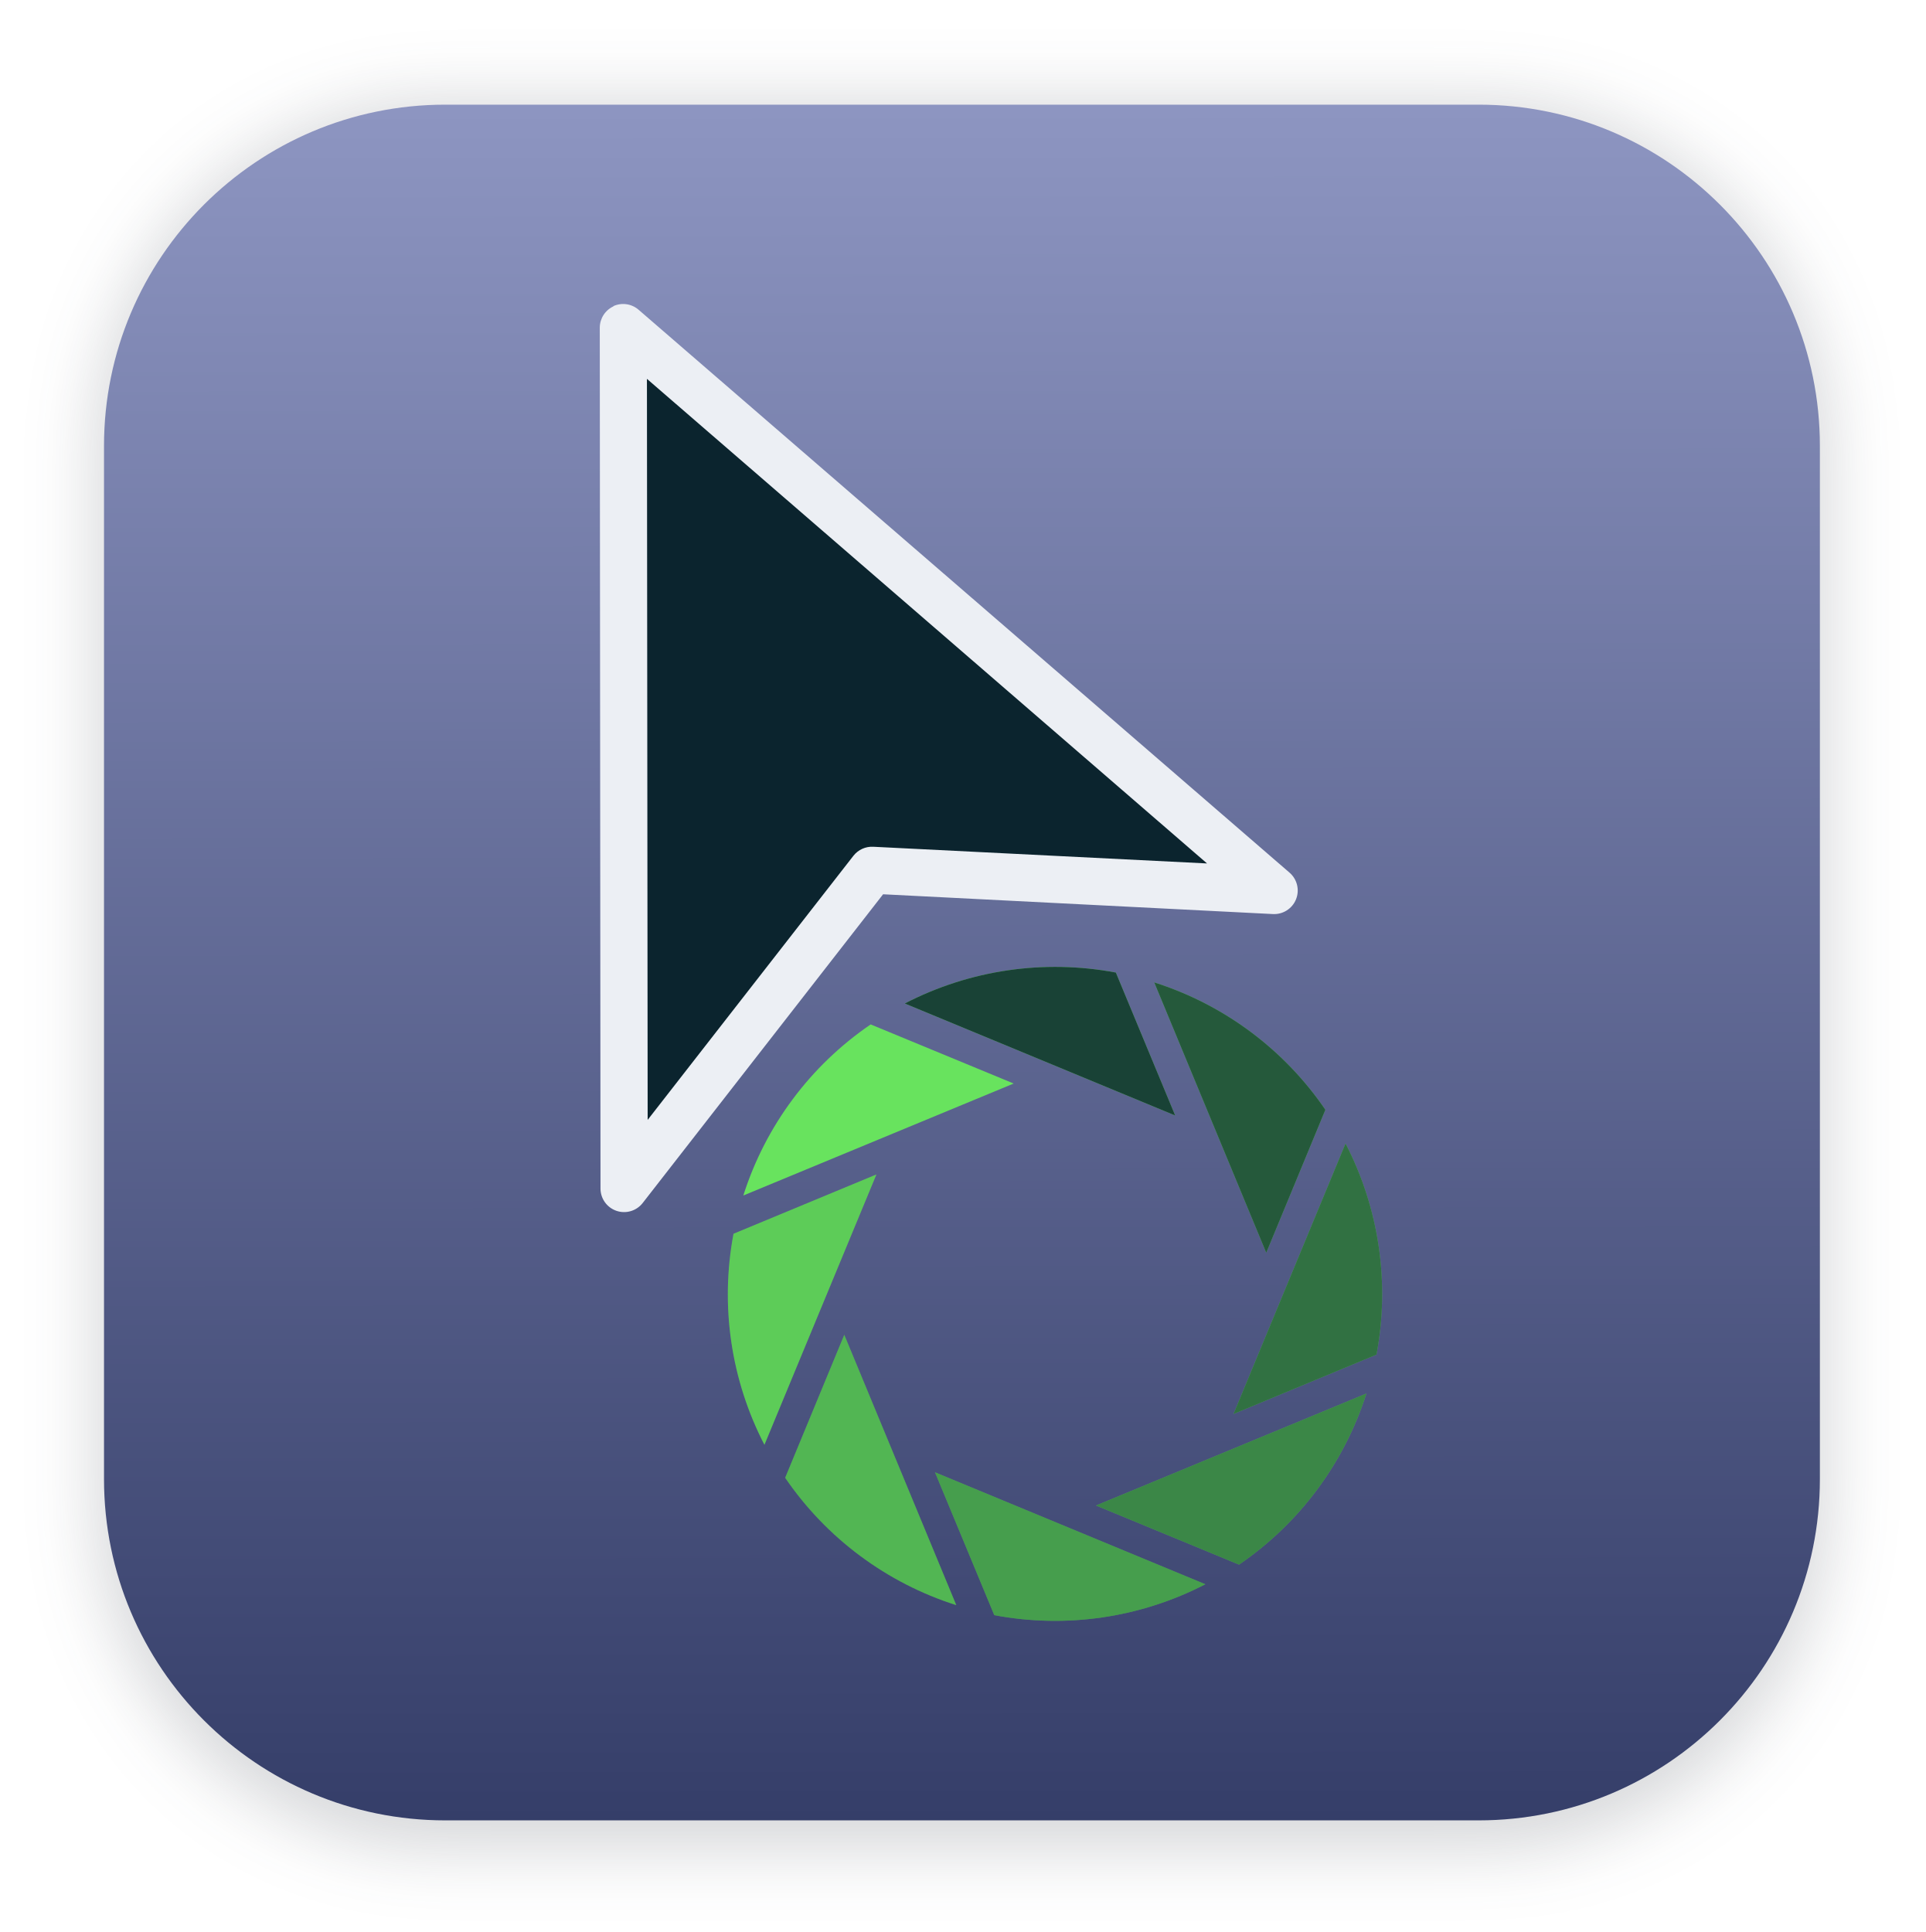
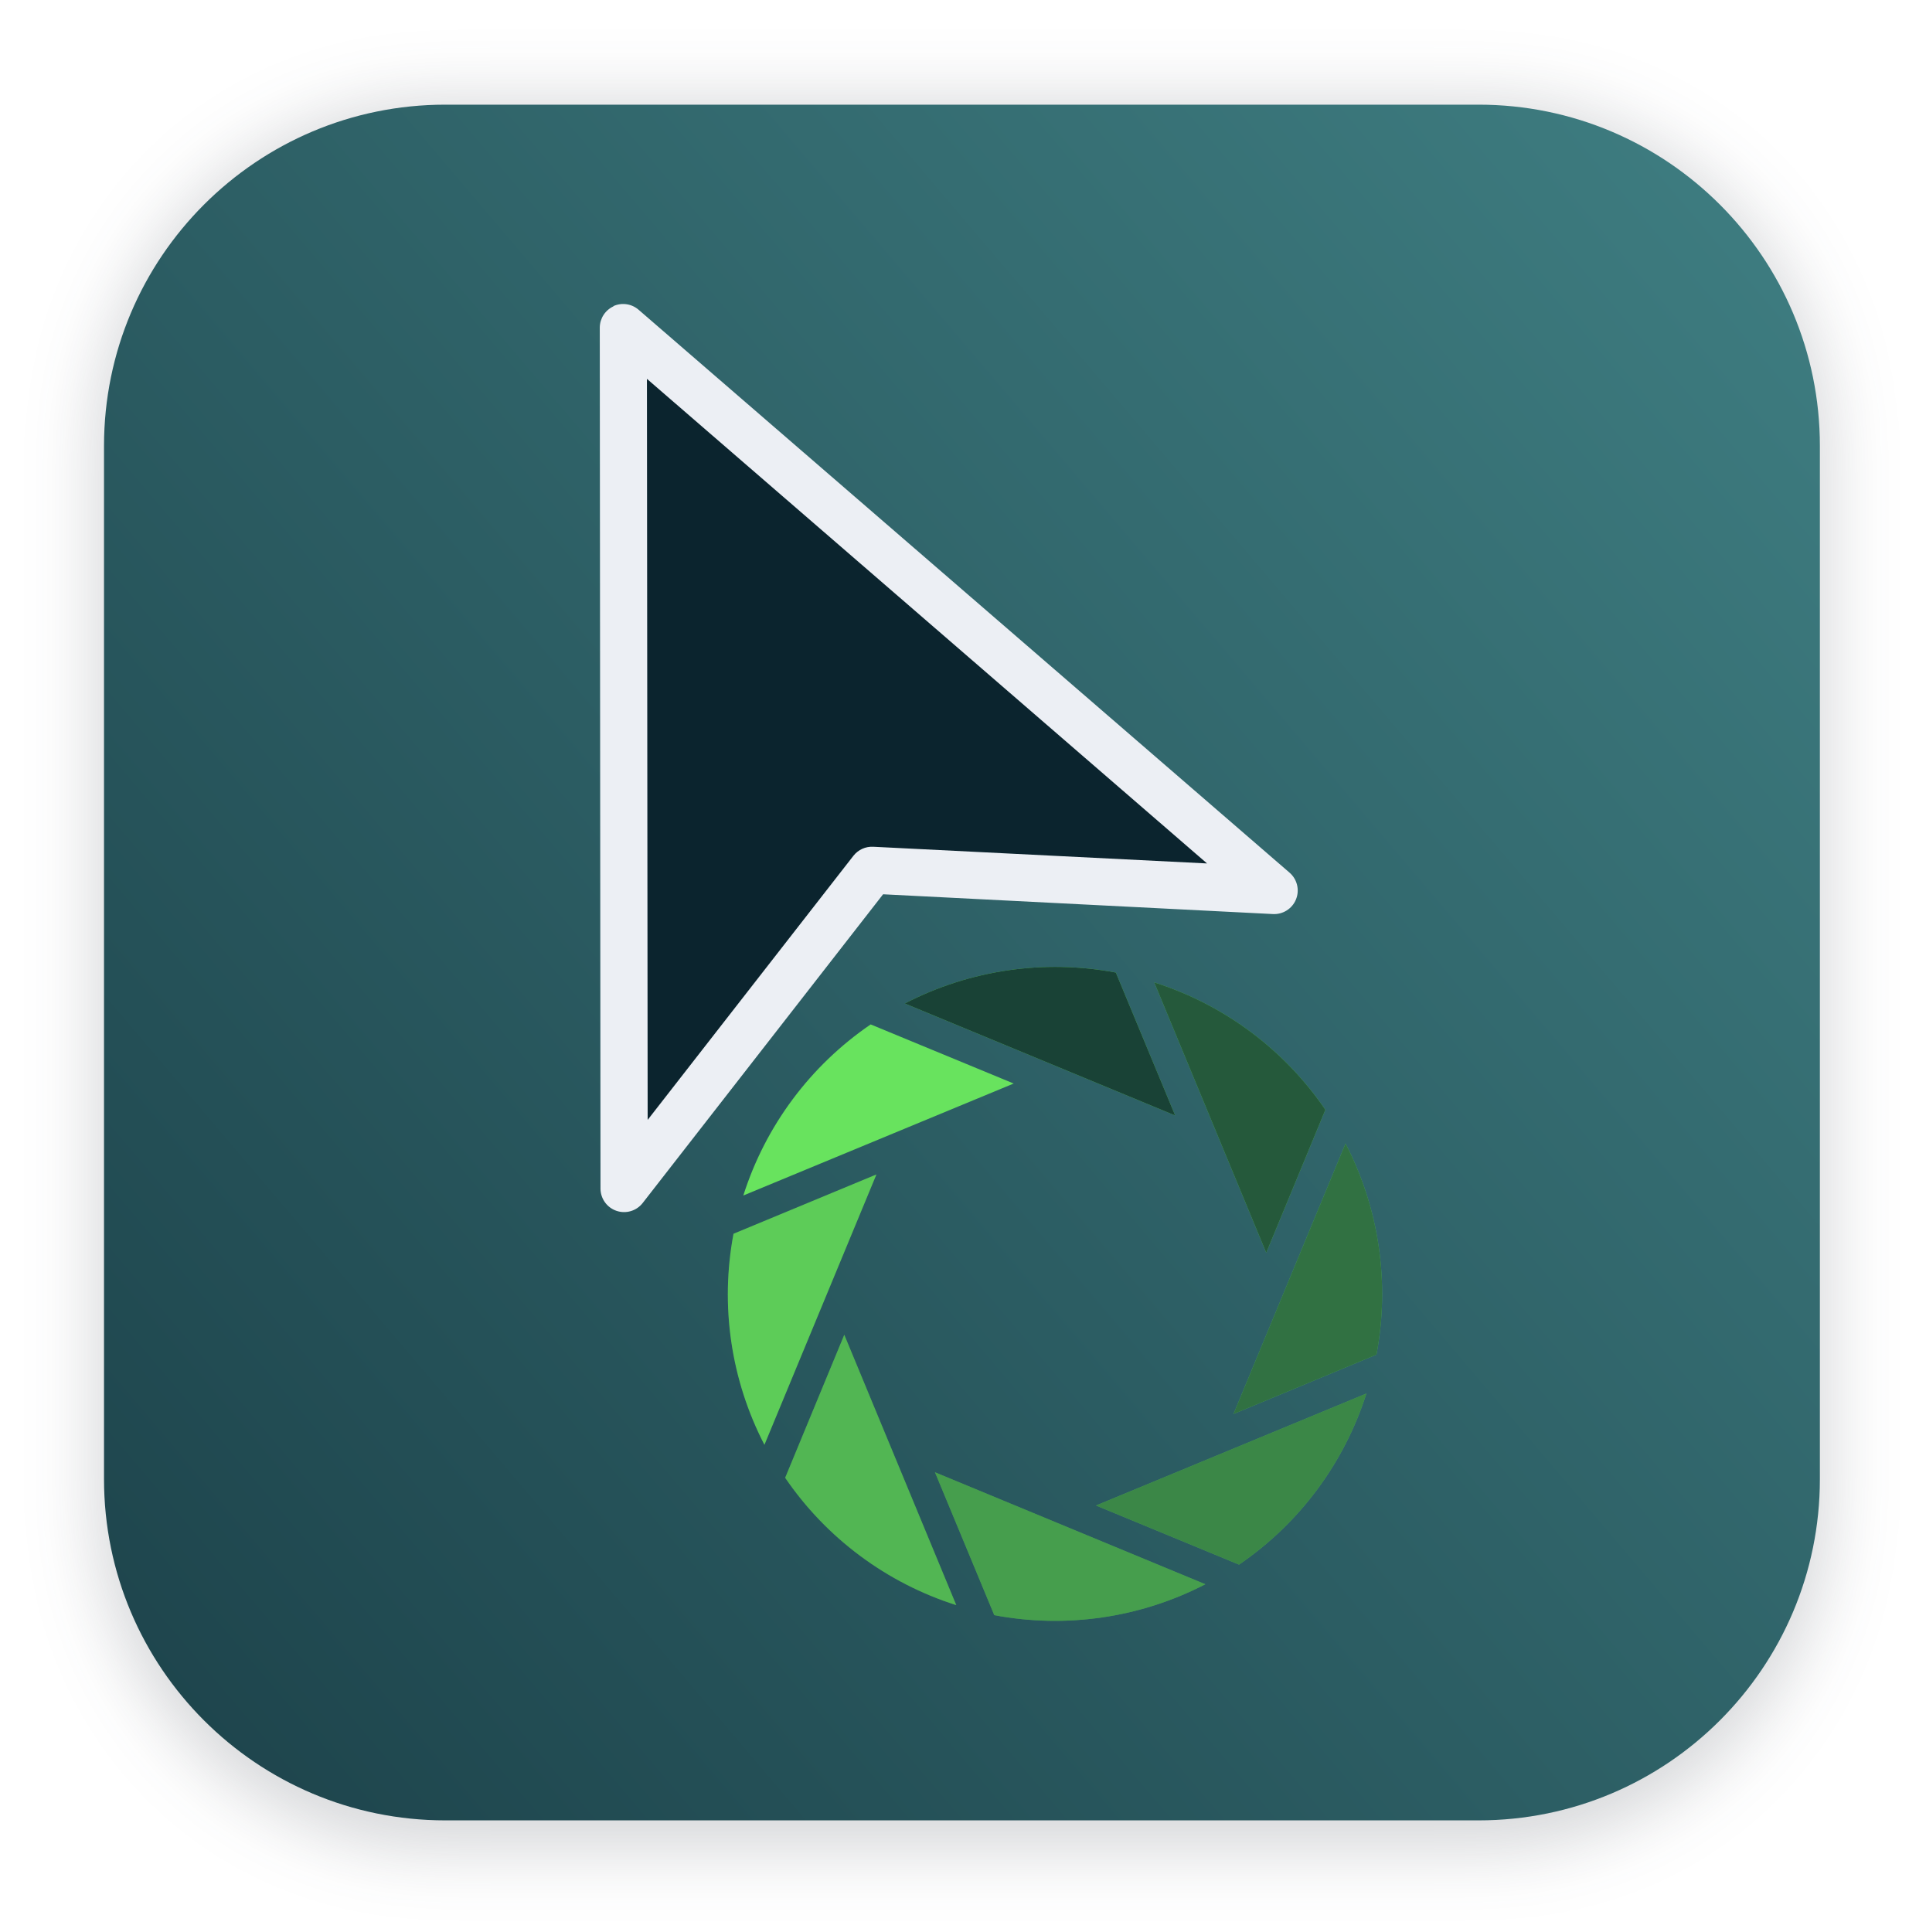
<svg xmlns="http://www.w3.org/2000/svg" width="51.173" height="51.348" version="1.1" viewBox="0 0 13.539 13.586" id="svg914">
  <defs id="defs904">
    <filter id="filter1178" x="-0.048" y="-0.048" width="1.096" height="1.096" color-interpolation-filters="sRGB">
      <feGaussianBlur stdDeviation="0.307" id="feGaussianBlur896" />
    </filter>
-     <linearGradient id="linearGradient1340" x1="8.501" x2="8.489" y1="16.007" y2="0.794" gradientUnits="userSpaceOnUse" gradientTransform="matrix(0.8,0,0,0.8,-0.00972,-0.00481392)">
-       <stop stop-color="#2e3440" offset="0" id="stop899" style="stop-color:#353e69;stop-opacity:1" />
-       <stop stop-color="#4c566a" offset="1" id="stop901" style="stop-color:#8e96c2;stop-opacity:1" />
+     <linearGradient id="linearGradient1340" x1="-7.985" x2="15.257" y1="21.812" y2="2.056" gradientUnits="userSpaceOnUse" gradientTransform="matrix(0.8,0,0,0.8,-0.00972,-0.00481392)">
+       <stop stop-color="#2e3440" offset="0" id="stop899" style="stop-color:#0b242e;stop-opacity:1" />
+       <stop stop-color="#4c566a" offset="1" id="stop901" style="stop-color:#3d7b7f;stop-opacity:1" />
    </linearGradient>
  </defs>
  <rect transform="matrix(0.793104,0,0,0.8,0.0486712,0.08454608)" x="0.794" y="0.794" width="15.346" height="15.346" rx="3.053" ry="3.053" fill="#2e3440" filter="url(#filter1178)" opacity="0.2" stroke-width="1.249" id="rect906" style="stroke-linecap:round;stroke-linejoin:round" />
  <rect x="0.731" y="0.736" width="12.065" height="12.065" rx="2.4" ry="2.4" fill="url(#linearGradient1340)" stroke-width="0.982" id="rect908" style="fill:url(#linearGradient1340);stroke-linecap:round;stroke-linejoin:round" />
  <rect x="2.5849394e-26" y="6.4623485e-27" width="13.539" height="13.542" fill="none" opacity="0.15" stroke-width="0.842" id="rect910" style="stroke-linecap:round;stroke-linejoin:round" />
  <g id="g4462" transform="matrix(1.275348,0,0,1.275348,23.6188,45.71092)">
    <path style="color:#000000;fill:#0b242e;stroke-width:0.26;stroke-linecap:round;stroke-linejoin:round;-inkscape-stroke:none;enable-background:new" d="m -15.084,-34.035 0.005,4.747 1.366,-1.755 2.217,0.112 z" id="path1745" />
    <path style="color:#000000;fill:#eceff4;stroke-width:1;stroke-linecap:round;stroke-linejoin:round;-inkscape-stroke:none;enable-background:new" d="m -15.137,-34.153 a 0.13,0.13 0 0 0 -0.076,0.117 l 0.004,4.748 a 0.13,0.13 0 0 0 0.232,0.08 l 1.326,-1.703 2.148,0.109 a 0.13,0.13 0 0 0 0.092,-0.229 l -3.588,-3.103 a 0.13,0.13 0 0 0 -0.139,-0.02 z m 0.184,0.4 3.088,2.672 -1.84,-0.092 a 0.13,0.13 0 0 0 -0.109,0.049 l -1.135,1.457 z" id="path1747" />
    <g id="use1749" transform="matrix(0.1111043,-0.0460209,0.0460209,0.1111043,-57.98466,-16.59945)" style="fill:#f5f5f5;stroke:#f5f5f5;enable-background:new">
      <g id="g2518" transform="translate(-63.26593,-59.24928)">
        <g id="g2500" style="fill:#68e35e">
          <path id="path2484" style="fill:#68e35e;stroke:none;stroke-width:0.265px;stroke-linecap:butt;stroke-linejoin:miter;stroke-opacity:1" d="m 446.59,95.674 a 15,15 0 0 0 -8.397,5.013 h 13.417 z" />
          <path id="path2486" style="fill:#68e35e;stroke:none;stroke-width:0.265px;stroke-linecap:butt;stroke-linejoin:miter;stroke-opacity:1" d="m 437.107,102.135 a 15,15 0 0 0 -2.393,9.482 l 9.487,-9.487 z" />
          <path id="path2488" style="fill:#68e35e;stroke:none;stroke-width:0.265px;stroke-linecap:butt;stroke-linejoin:miter;stroke-opacity:1" d="m 435.013,113.378 a 15,15 0 0 0 5.013,8.397 v -13.417 z" />
          <path id="path2490" style="fill:#68e35e;stroke:none;stroke-width:0.265px;stroke-linecap:butt;stroke-linejoin:miter;stroke-opacity:1" d="m 441.46,122.867 a 15,15 0 0 0 9.482,2.393 l -9.487,-9.487 z" />
          <path id="path2492" style="fill:#68e35e;stroke:none;stroke-width:0.265px;stroke-linecap:butt;stroke-linejoin:miter;stroke-opacity:1" d="m 452.713,125.019 a 15,15 0 0 0 8.397,-5.013 h -13.417 z" />
          <path id="path2494" style="fill:#68e35e;stroke:none;stroke-width:0.265px;stroke-linecap:butt;stroke-linejoin:miter;stroke-opacity:1" d="m 462.219,118.535 a 15,15 0 0 0 2.393,-9.482 l -9.487,9.487 z" />
          <path id="path2496" style="fill:#68e35e;stroke:none;stroke-width:0.265px;stroke-linecap:butt;stroke-linejoin:miter;stroke-opacity:1" d="m 464.351,107.267 a 15,15 0 0 0 -5.013,-8.397 v 13.417 z" />
          <path id="path2498" style="fill:#68e35e;stroke:none;stroke-width:0.265px;stroke-linecap:butt;stroke-linejoin:miter;stroke-opacity:1" d="m 457.884,97.779 a 15,15 0 0 0 -9.482,-2.393 l 9.487,9.487 z" />
        </g>
        <path id="path2502" style="opacity:0;fill:#0b242e;stroke:none;stroke-width:0.265px;stroke-linecap:butt;stroke-linejoin:miter;stroke-opacity:1" d="m 446.59,95.674 a 15,15 0 0 0 -8.397,5.013 h 13.417 z" />
        <path id="path2504" style="opacity:0.12;fill:#0b242e;stroke:none;stroke-width:0.265px;stroke-linecap:butt;stroke-linejoin:miter;stroke-opacity:1" d="m 437.107,102.135 a 15,15 0 0 0 -2.393,9.482 l 9.487,-9.487 z" />
        <path id="path2506" style="opacity:0.24;fill:#0b242e;stroke:none;stroke-width:0.265px;stroke-linecap:butt;stroke-linejoin:miter;stroke-opacity:1" d="m 435.013,113.378 a 15,15 0 0 0 5.013,8.397 v -13.417 z" />
        <path id="path2508" style="opacity:0.36;fill:#0b242e;stroke:none;stroke-width:0.265px;stroke-linecap:butt;stroke-linejoin:miter;stroke-opacity:1" d="m 441.46,122.867 a 15,15 0 0 0 9.482,2.393 l -9.487,-9.487 z" />
        <path id="path2510" style="opacity:0.48;fill:#0b242e;stroke:none;stroke-width:0.265px;stroke-linecap:butt;stroke-linejoin:miter;stroke-opacity:1" d="m 452.713,125.019 a 15,15 0 0 0 8.397,-5.013 h -13.417 z" />
        <path id="path2512" style="opacity:0.6;fill:#0b242e;stroke:none;stroke-width:0.265px;stroke-linecap:butt;stroke-linejoin:miter;stroke-opacity:1" d="m 462.219,118.535 a 15,15 0 0 0 2.393,-9.482 l -9.487,9.487 z" />
        <path id="path2514" style="opacity:0.72;fill:#0b242e;stroke:none;stroke-width:0.265px;stroke-linecap:butt;stroke-linejoin:miter;stroke-opacity:1" d="m 464.351,107.267 a 15,15 0 0 0 -5.013,-8.397 v 13.417 z" />
        <path id="path2516" style="opacity:0.84;fill:#0b242e;stroke:none;stroke-width:0.265px;stroke-linecap:butt;stroke-linejoin:miter;stroke-opacity:1" d="m 457.884,97.779 a 15,15 0 0 0 -9.482,-2.393 l 9.487,9.487 z" />
      </g>
    </g>
  </g>
</svg>
